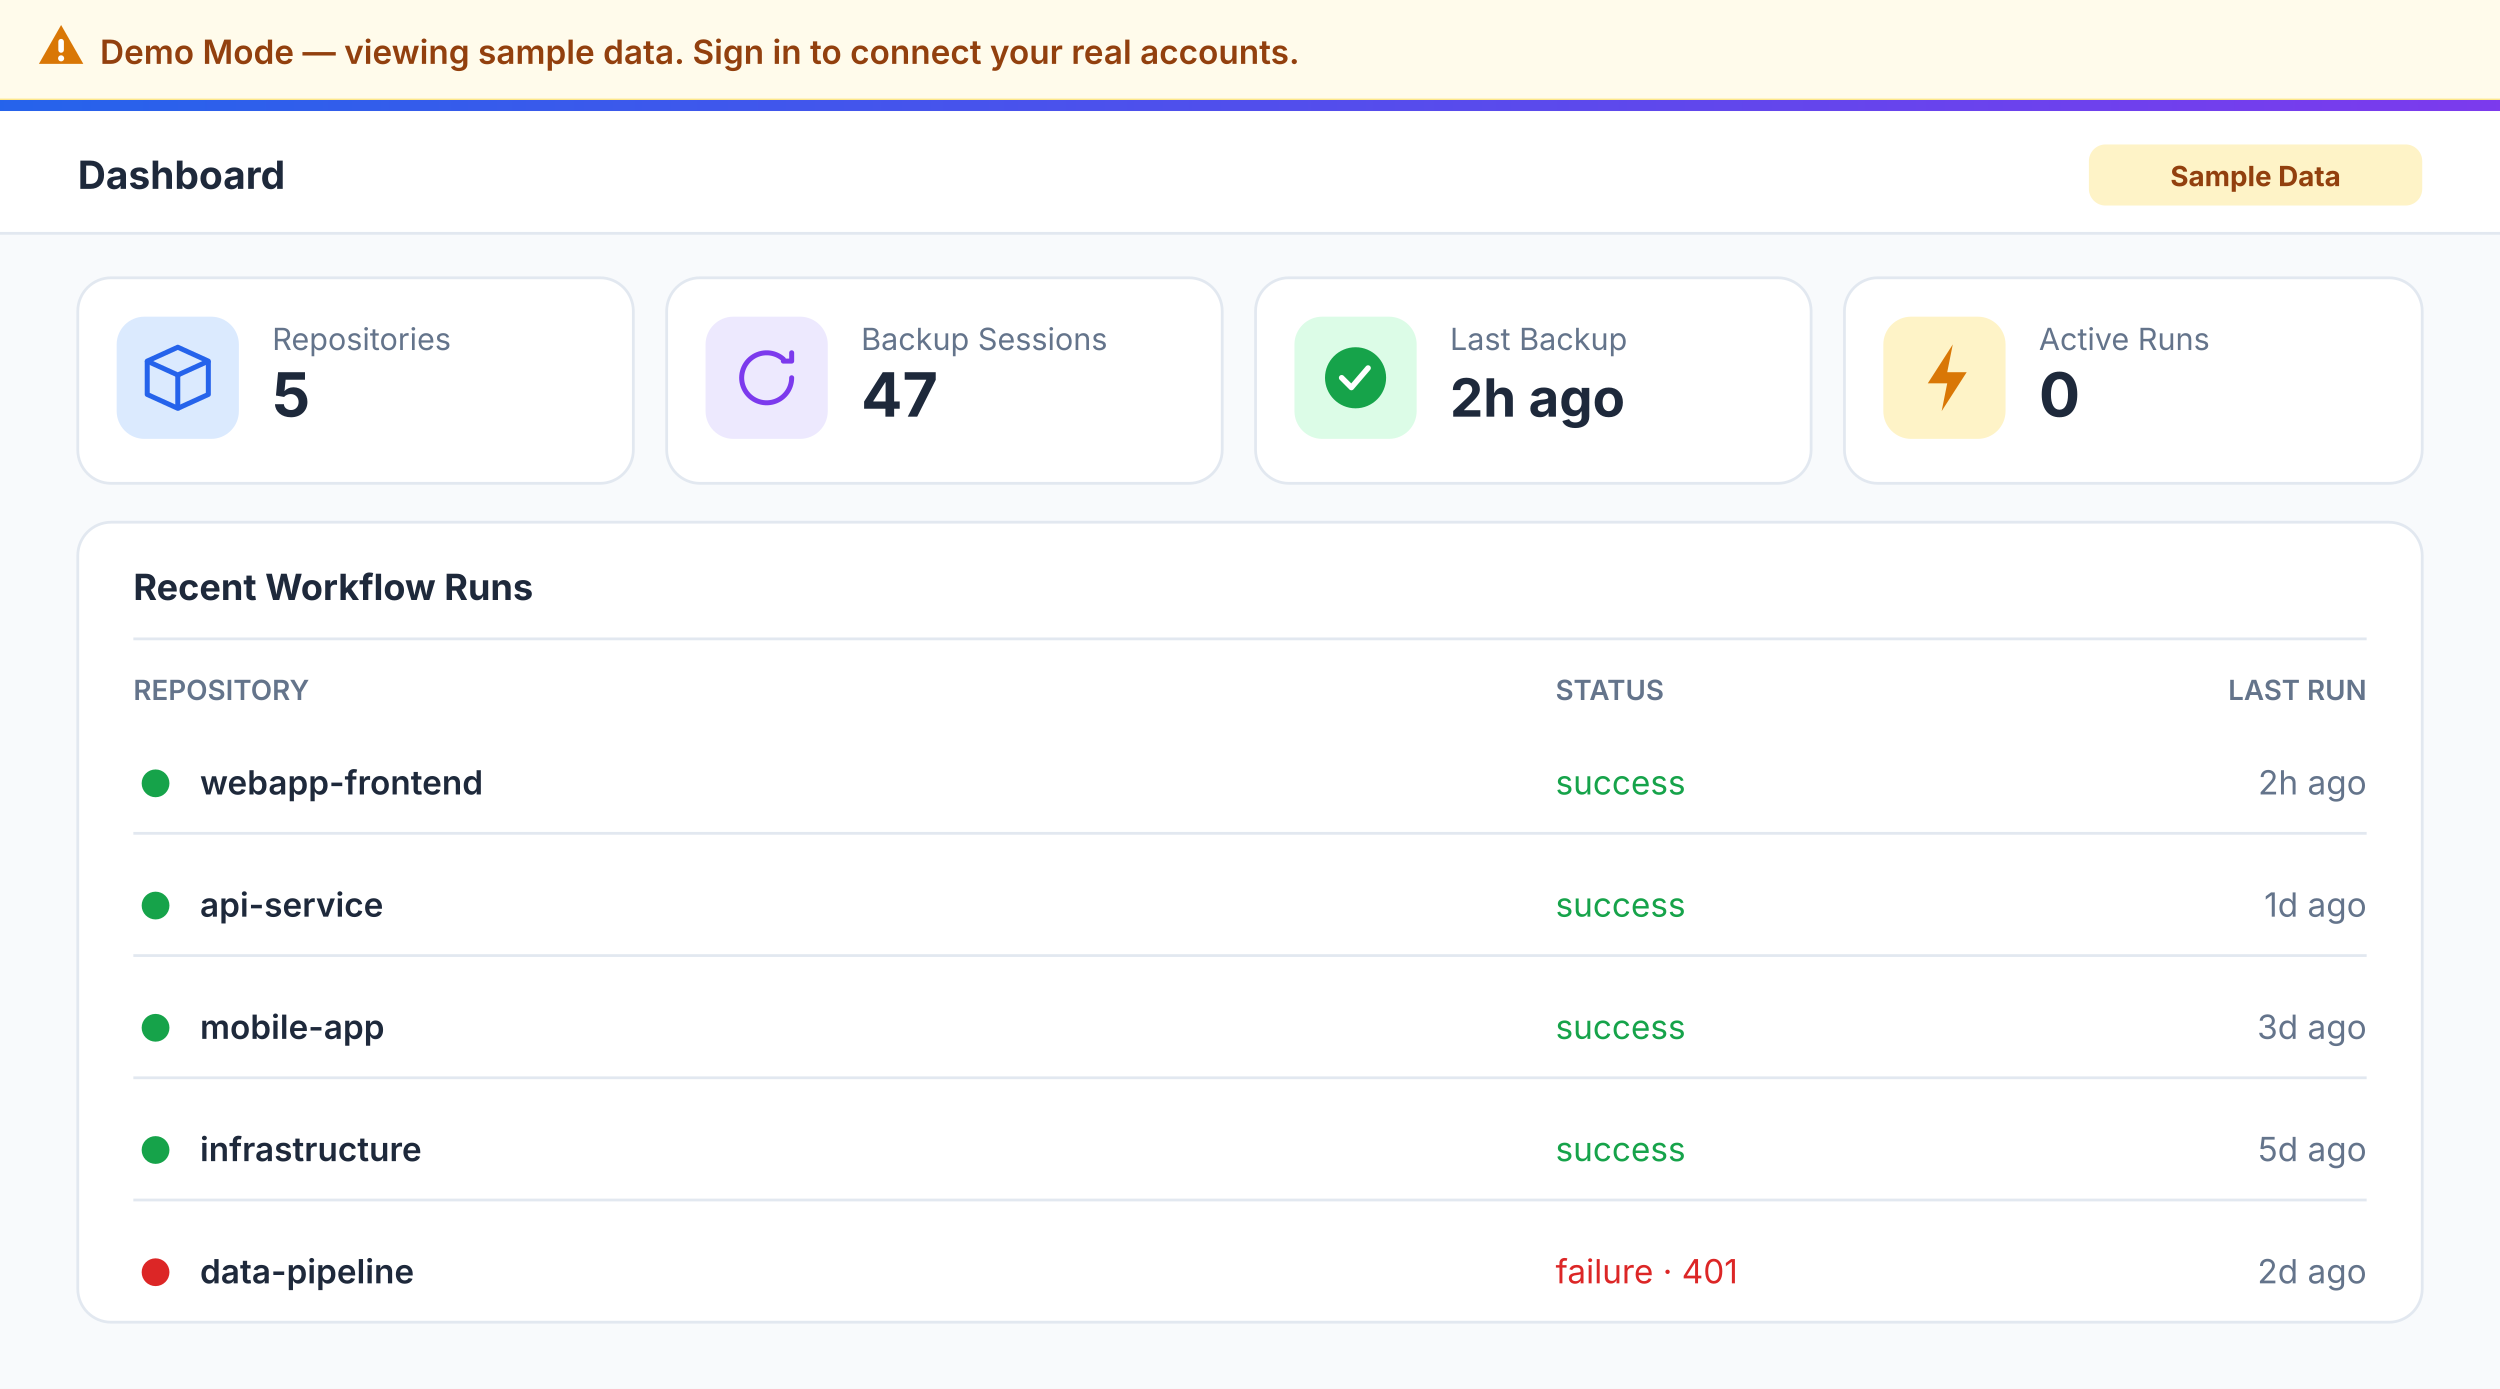
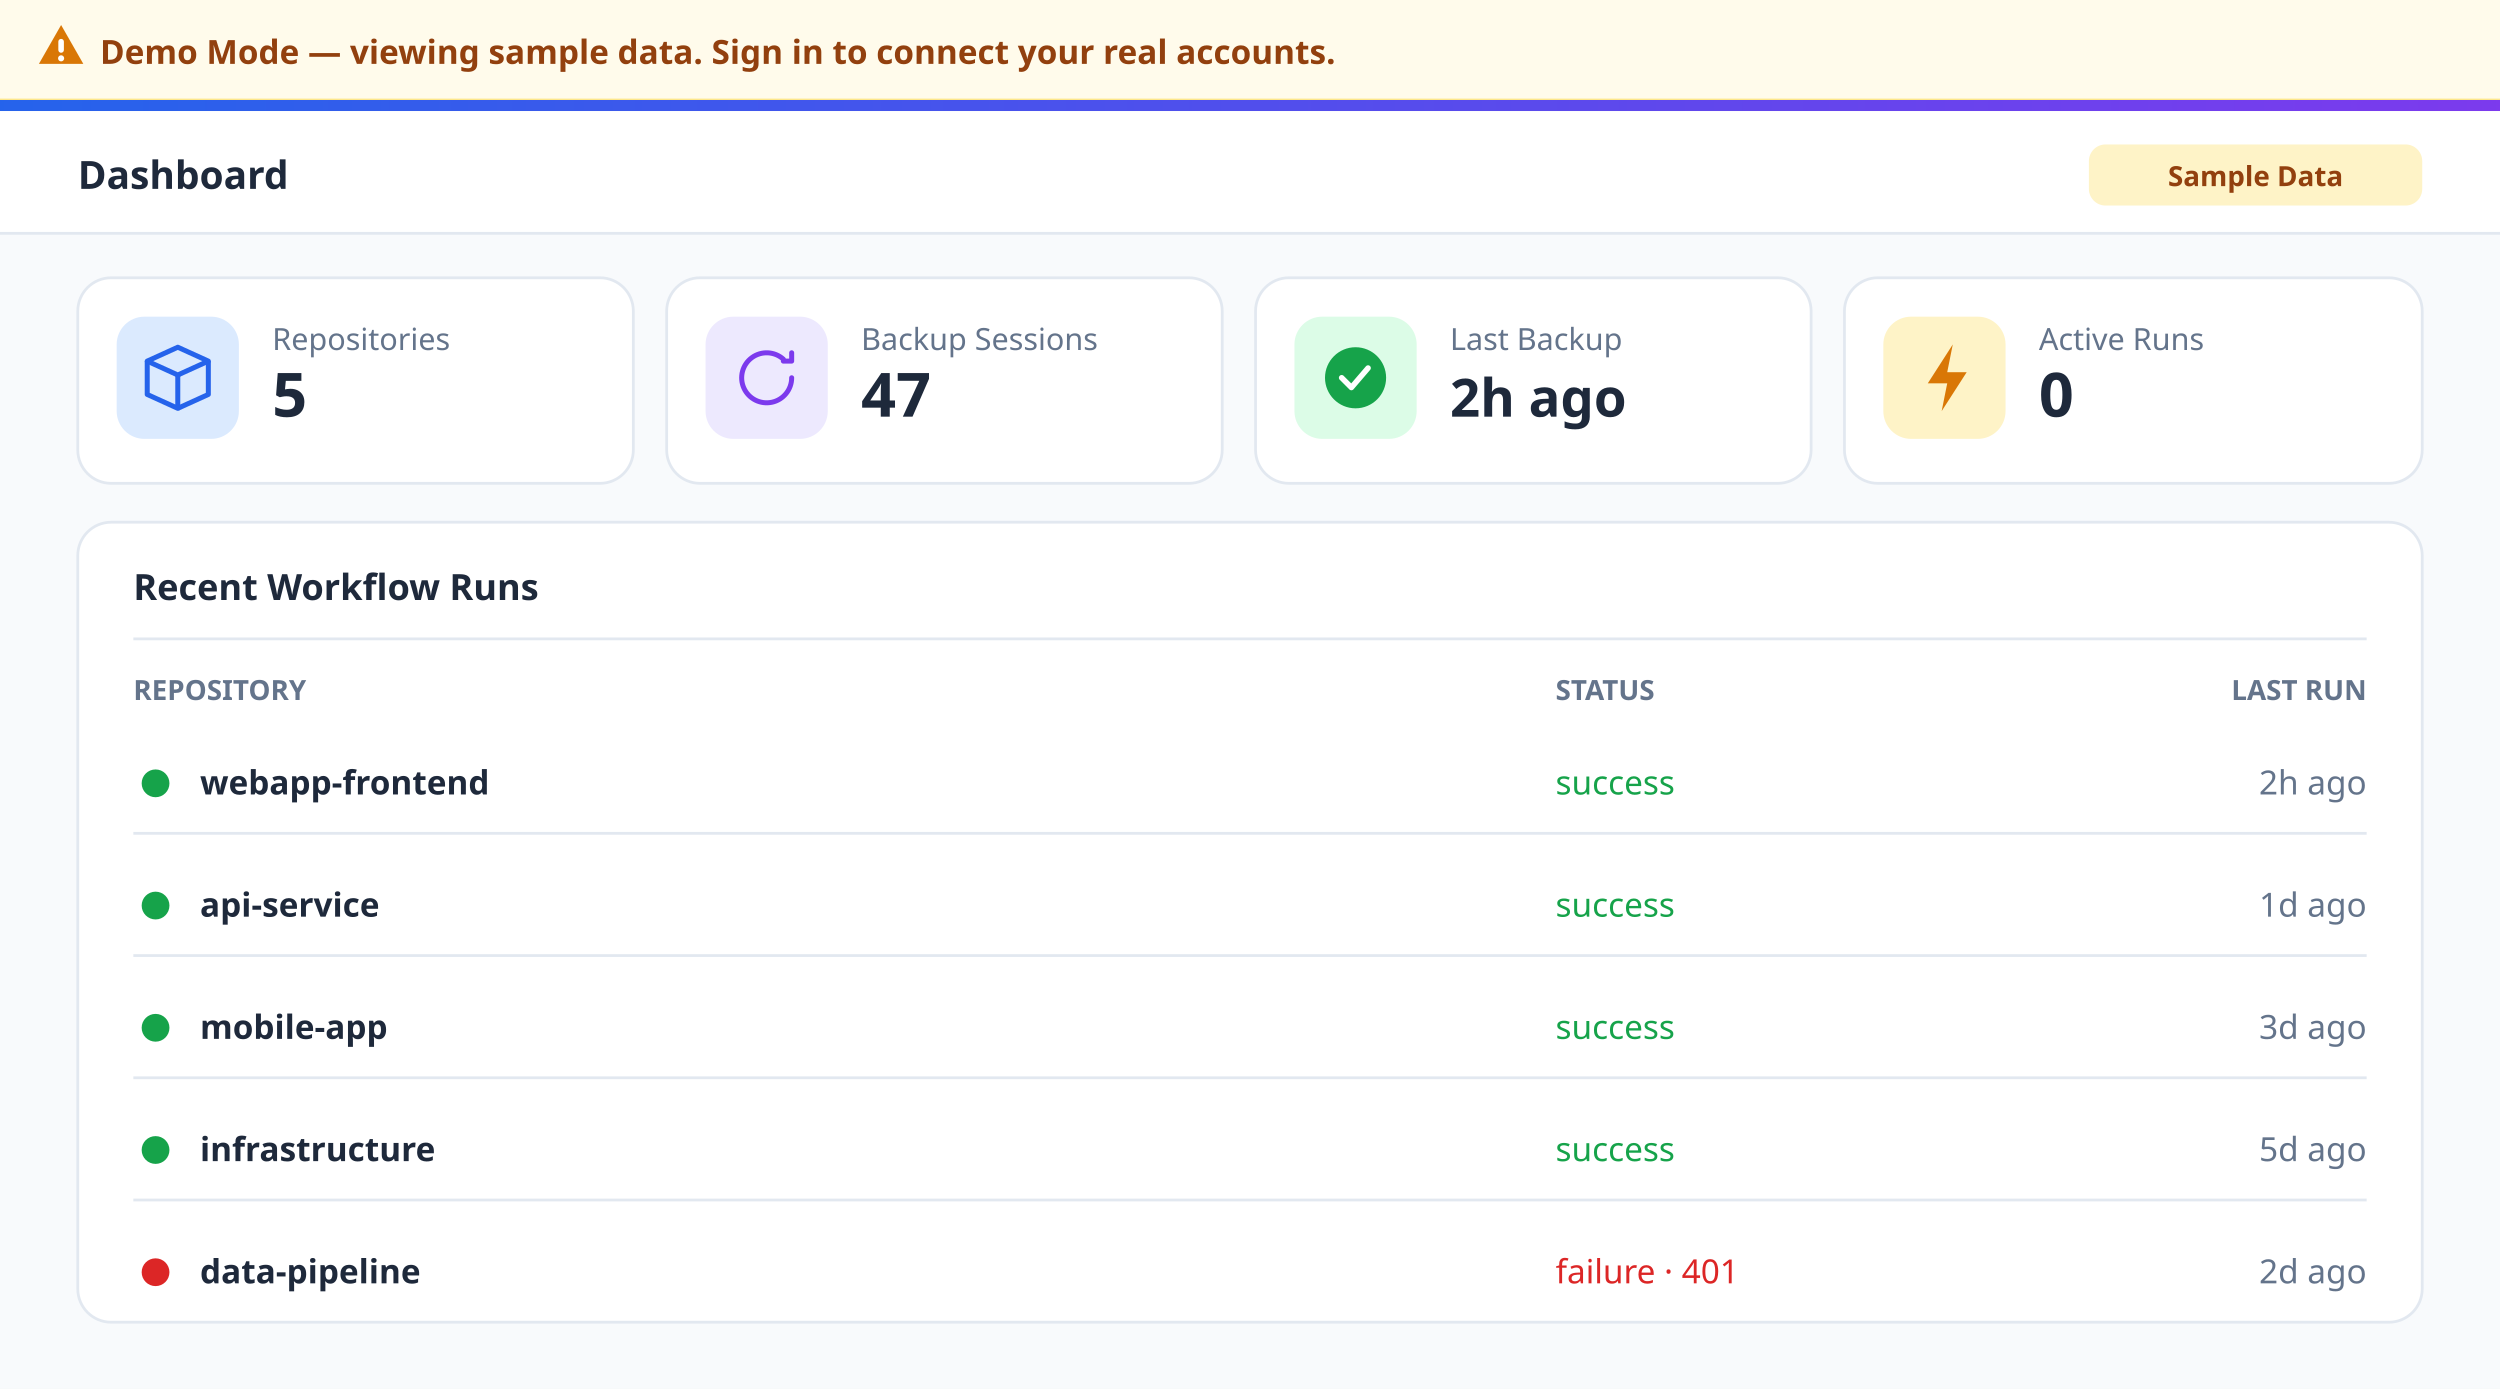
- <svg xmlns="http://www.w3.org/2000/svg" viewBox="0 0 900 500" width="900" height="500" font-family="Inter, system-ui, sans-serif">
+ <svg xmlns="http://www.w3.org/2000/svg" viewBox="0 0 900 500" width="900" height="500" font-family="'Segoe UI', system-ui, -apple-system, sans-serif">
  <defs>
    <linearGradient id="topbar" x1="0" y1="0" x2="1" y2="0">
      <stop offset="0" stop-color="#2563eb" />
      <stop offset="1" stop-color="#7c3aed" />
    </linearGradient>
  </defs>
  <rect x="0" y="0" width="900" height="500" fill="#f8fafc" />
  <rect x="0" y="0" width="900" height="36" fill="#fffbeb" />
  <line x1="0" y1="36" x2="900" y2="36" stroke="#fde68a" />
  <g transform="translate(14,9)">
    <path d="M8 0 L16 14 H0 Z" fill="#d97706" />
    <rect x="7" y="5" width="2" height="5" rx="1" fill="#ffffff" />
    <circle cx="8" cy="12" r="1.1" fill="#ffffff" />
  </g>
  <text x="36" y="23" font-size="12" font-weight="600" fill="#92400e">Demo Mode — viewing sample data. Sign in to connect your real accounts.</text>
  <rect x="0" y="36" width="900" height="4" fill="url(#topbar)" />
  <rect x="0" y="40" width="900" height="44" fill="#ffffff" />
  <text x="28" y="68" font-size="14" font-weight="700" fill="#1e293b">Dashboard</text>
  <rect x="752" y="52" width="120" height="22" rx="6" fill="#fef3c7" />
  <text x="812" y="67" text-anchor="middle" font-size="10" font-weight="700" fill="#92400e">Sample Data</text>
  <line x1="0" y1="84" x2="900" y2="84" stroke="#e2e8f0" />
  <rect x="28" y="100" width="200" height="74" rx="12" fill="#ffffff" stroke="#e2e8f0" />
  <rect x="42" y="114" width="44" height="44" rx="10" fill="#dbeafe" />
  <g transform="translate(52,124)" fill="none" stroke="#2563eb" stroke-width="1.8" stroke-linejoin="round">
    <path d="M12 1 L23 6 L12 11 L1 6 Z" />
    <path d="M1 6 V18 L12 23 V11" />
    <path d="M23 6 V18 L12 23" />
  </g>
  <text x="98" y="126" font-size="11" fill="#64748b">Repositories</text>
  <text x="98" y="150" font-size="22" font-weight="700" fill="#1e293b">5</text>
  <rect x="240" y="100" width="200" height="74" rx="12" fill="#ffffff" stroke="#e2e8f0" />
  <rect x="254" y="114" width="44" height="44" rx="10" fill="#ede9fe" />
  <g transform="translate(264,124)" fill="none" stroke="#7c3aed" stroke-width="1.8" stroke-linecap="round">
    <path d="M21 12 a9 9 0 1 1 -3 -6.7" />
    <path d="M21 3 V6 H18" stroke-linejoin="round" />
  </g>
  <text x="310" y="126" font-size="11" fill="#64748b">Backup Sessions</text>
  <text x="310" y="150" font-size="22" font-weight="700" fill="#1e293b">47</text>
  <rect x="452" y="100" width="200" height="74" rx="12" fill="#ffffff" stroke="#e2e8f0" />
  <rect x="466" y="114" width="44" height="44" rx="10" fill="#dcfce7" />
  <circle cx="488" cy="136" r="11" fill="#16a34a" />
  <path d="M483 136 l3.5 3.5 l6 -7" stroke="#ffffff" stroke-width="2" fill="none" stroke-linecap="round" stroke-linejoin="round" />
  <text x="522" y="126" font-size="11" fill="#64748b">Last Backup</text>
  <text x="522" y="150" font-size="19" font-weight="700" fill="#1e293b">2h ago</text>
  <rect x="664" y="100" width="208" height="74" rx="12" fill="#ffffff" stroke="#e2e8f0" />
  <rect x="678" y="114" width="44" height="44" rx="10" fill="#fef3c7" />
  <path d="M703 124 l-9 14 h7 l-2 10 l9 -14 h-7 z" fill="#d97706" />
  <text x="734" y="126" font-size="11" fill="#64748b">Active Runs</text>
  <text x="734" y="150" font-size="22" font-weight="700" fill="#1e293b">0</text>
  <rect x="28" y="188" width="844" height="288" rx="12" fill="#ffffff" stroke="#e2e8f0" />
  <text x="48" y="216" font-size="13" font-weight="700" fill="#1e293b">Recent Workflow Runs</text>
  <line x1="48" y1="230" x2="852" y2="230" stroke="#e2e8f0" />
  <text x="48" y="252" font-size="10" font-weight="600" fill="#64748b">REPOSITORY</text>
  <text x="560" y="252" font-size="10" font-weight="600" fill="#64748b">STATUS</text>
  <text x="852" y="252" text-anchor="end" font-size="10" font-weight="600" fill="#64748b">LAST RUN</text>
  <g font-size="12">
    <circle cx="56" cy="282" r="5" fill="#16a34a" />
    <text x="72" y="286" font-weight="600" fill="#1e293b">webapp-frontend</text>
    <text x="560" y="286" fill="#16a34a">success</text>
    <text x="852" y="286" text-anchor="end" fill="#64748b">2h ago</text>
    <line x1="48" y1="300" x2="852" y2="300" stroke="#e2e8f0" />
    <circle cx="56" cy="326" r="5" fill="#16a34a" />
    <text x="72" y="330" font-weight="600" fill="#1e293b">api-service</text>
    <text x="560" y="330" fill="#16a34a">success</text>
    <text x="852" y="330" text-anchor="end" fill="#64748b">1d ago</text>
    <line x1="48" y1="344" x2="852" y2="344" stroke="#e2e8f0" />
    <circle cx="56" cy="370" r="5" fill="#16a34a" />
    <text x="72" y="374" font-weight="600" fill="#1e293b">mobile-app</text>
    <text x="560" y="374" fill="#16a34a">success</text>
    <text x="852" y="374" text-anchor="end" fill="#64748b">3d ago</text>
    <line x1="48" y1="388" x2="852" y2="388" stroke="#e2e8f0" />
    <circle cx="56" cy="414" r="5" fill="#16a34a" />
    <text x="72" y="418" font-weight="600" fill="#1e293b">infrastructure</text>
    <text x="560" y="418" fill="#16a34a">success</text>
    <text x="852" y="418" text-anchor="end" fill="#64748b">5d ago</text>
    <line x1="48" y1="432" x2="852" y2="432" stroke="#e2e8f0" />
    <circle cx="56" cy="458" r="5" fill="#dc2626" />
    <text x="72" y="462" font-weight="600" fill="#1e293b">data-pipeline</text>
    <text x="560" y="462" fill="#dc2626">failure · 401</text>
    <text x="852" y="462" text-anchor="end" fill="#64748b">2d ago</text>
  </g>
</svg>
